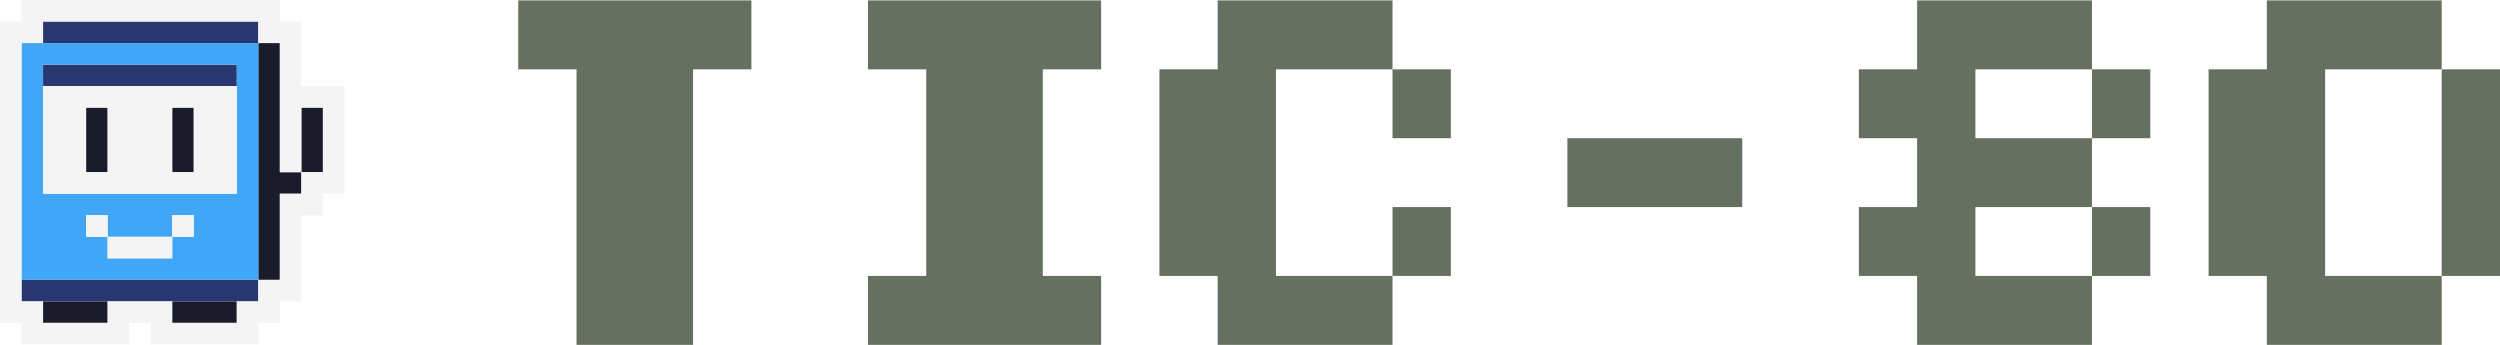
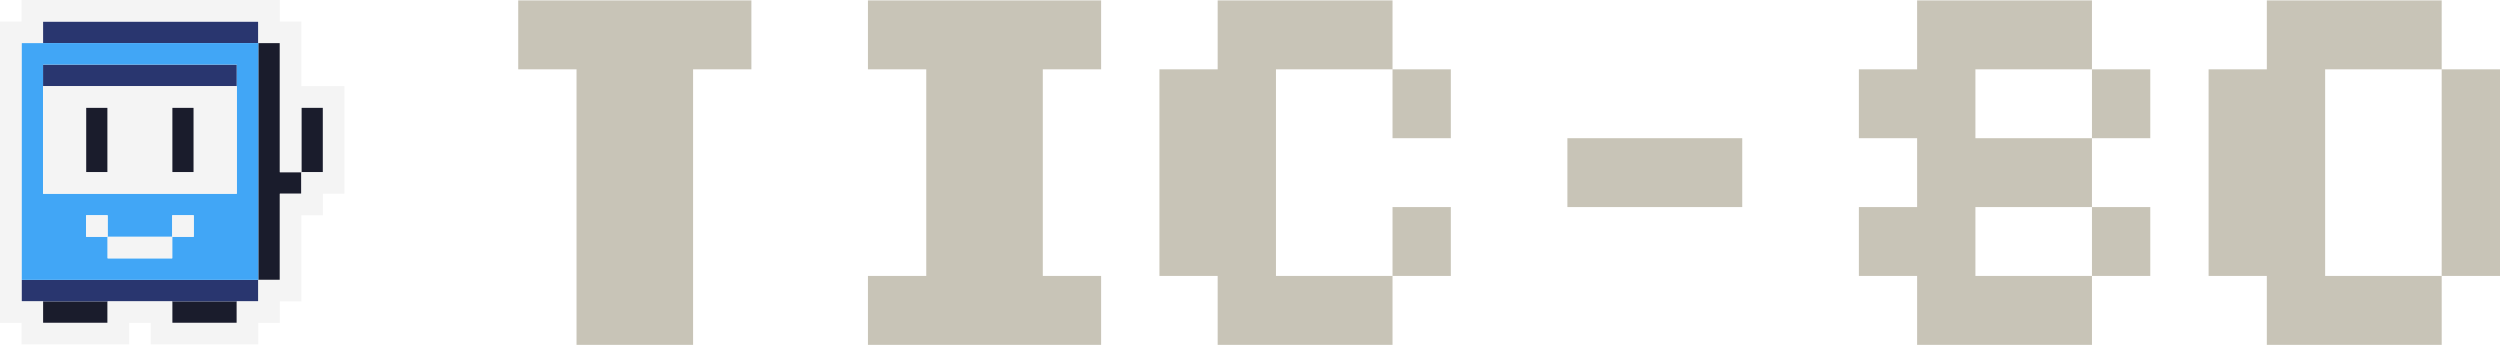
<svg xmlns="http://www.w3.org/2000/svg" version="1.0" width="464.544" height="64.083" viewBox="0 0 4645.442 640.83" preserveAspectRatio="xMidYMid meet" id="svg26">
  <defs id="defs30" />
  <g id="layer101" fill="#1a1c2c" fill-rule="evenodd">
    <path d="m 80,560 h 10 c 5,0 12,0 15,0 2,0 25,0 50,0 h 45 v 0 5 c 0,2 0,11 0,20 v 15 H 140 80 v -20 -20" id="path2" />
    <path d="m 320,560 h 10 c 5,0 12,0 15,0 2,0 25,0 50,0 h 45 v 0 5 c 0,2 0,11 0,20 v 15 h -60 -60 v -20 -20" id="path4" />
    <path d="m 480,510 v -25 c 0,-14 0,-28 0,-30 0,-3 0,-86 0,-185 V 90 80 h 10 15 15 v 120 120 h 20 20 v -60 -60 h 20 20 v 60 60 h -20 -20 v 20 20 h -20 -20 v 80 80 h -10 c -6,0 -13,0 -15,0 h -5 -10" id="path6" />
    <path d="m 160,260 v -60 h 20 20 v 60 60 h -20 -20 v -60" id="path8" />
    <path d="m 320,260 v -60 h 20 20 v 60 60 h -20 -20 v -60" id="path10" />
  </g>
  <g id="layer102" fill="#29366f" fill-rule="evenodd">
    <path d="m 40,520 h 55 c 30,0 57,0 60,0 2,0 74,0 160,0 h 155 10 v 10 15 15 h -15 c -9,0 -18,0 -20,0 h -5 v 0 h -45 c -25,0 -48,0 -50,0 -3,0 -10,0 -15,0 h -10 v 0 h -45 c -25,0 -48,0 -50,0 -3,0 -10,0 -15,0 h -10 v 0 h -45 c -25,0 -48,0 -50,0 -3,0 -10,0 -15,0 H 80 v 0 h -5 c -3,0 -12,0 -20,0 H 40 v -20 -20" id="path13" />
    <path d="m 440,160 h -45 c -25,0 -48,0 -50,0 -3,0 -64,0 -135,0 H 80 v 0 -20 -20 h 180 180 v 15 c 0,8 0,17 0,20 v 5" id="path15" />
    <path d="m 80,80 v -5 c 0,-3 0,-12 0,-20 V 40 H 280 480 V 55 70 80 H 470 275 80" id="path17" />
  </g>
  <g id="layer103" fill="#41a6f6" fill-rule="evenodd">
    <path d="m 40,520 v -40 c 0,-22 0,-121 0,-220 V 80 h 20 20 v 0 h 195 195 10 v 10 180 c 0,99 0,182 0,185 0,2 0,16 0,30 v 25 10 H 470 315 c -86,0 -158,0 -160,0 -3,0 -30,0 -60,0 H 40 m 160,-60 v -20 h -20 -20 v -20 -20 h 20 20 v 20 20 h 60 60 v -20 -20 h 20 20 v 20 20 h -20 -20 v 20 20 H 260 200 V 460 M 80,160 v -20 -20 h 180 180 v 15 c 0,8 0,17 0,20 v 5 0 5 c 0,2 0,47 0,100 v 95 H 260 80 V 260 160" id="path20" />
  </g>
  <g id="layer104" fill="#f4f4f4" fill-rule="evenodd">
    <path d="M 40,620 V 600 H 20 0 V 320 40 H 20 40 V 20 0 h 240 240 v 20 20 h 20 20 v 60 60 h 40 40 v 100 100 h -20 -20 v 20 20 h -20 -20 v 80 80 h -20 -20 v 20 20 h -20 -20 v 20 20 H 380 280 v -20 -20 h -20 -20 v 20 20 H 140 40 v -20 m 40,-60 h -5 c -3,0 -12,0 -20,0 H 40 v -20 -20 0 -40 c 0,-22 0,-121 0,-220 V 80 h 20 20 v 0 -5 c 0,-3 0,-12 0,-20 V 40 h 200 200 v 15 15 10 h 10 15 15 v 120 120 h 20 20 v -60 -60 h 20 20 v 60 60 h -20 -20 v 20 20 h -20 -20 v 80 80 h -10 c -6,0 -13,0 -15,0 h -5 -10 v 10 15 15 h -15 c -9,0 -18,0 -20,0 h -5 v 0 5 c 0,2 0,11 0,20 v 15 h -60 -60 v -20 -20 0 h -45 c -25,0 -48,0 -50,0 -3,0 -10,0 -15,0 h -10 v 0 5 c 0,2 0,11 0,20 v 15 H 140 80 V 580 560 M 200,460 v -20 h -20 -20 v -20 -20 h 20 20 v 20 20 h 60 60 v -20 -20 h 20 20 v 20 20 h -20 -20 v 20 20 H 260 200 V 460 M 80,160 h 130 c 71,0 132,0 135,0 2,0 25,0 50,0 h 45 v 0 5 c 0,2 0,47 0,100 v 95 H 260 80 V 260 160 m 80,100 v -60 h 20 20 v 60 60 h -20 -20 v -60 m 160,0 v -60 h 20 20 v 60 60 h -20 -20 v -60" id="path23" />
  </g>
  <g id="g941" transform="matrix(11.68886,0,0,11.68886,376.9271,-401.8934)">
    <g id="g6" style="fill:#657060;fill-opacity:1" transform="matrix(0.8049019,0,0,0.8324677,74.61659,6.190925)">
-       <path d="M -18.899,99.722 V 47.1 H -30.416 V 33.939 H 15.636 V 47.1 H 4.119 v 52.623 z m 57.554,0 V 86.563 H 50.171 V 47.1 H 38.655 V 33.939 H 84.707 V 47.1 H 73.19 V 86.563 h 11.517 v 13.16 z m 69.071,0 V 86.563 H 96.225 V 47.1 H 107.726 V 33.939 H 142.261 V 47.1 H 119.242 V 86.563 H 142.261 V 99.722 Z M 142.261,60.26 V 47.1 h 11.517 v 13.16 z m 0,26.303 V 73.401 h 11.517 V 86.563 Z M 176.796,73.401 V 60.26 h 34.535 v 13.142 z m 69.071,26.321 V 86.563 h -11.501 V 73.401 h 11.501 V 60.26 h -11.501 V 47.1 h 11.501 V 33.939 h 34.535 v 13.161 h -23.019 v 13.16 h 23.019 V 73.401 H 257.384 V 86.563 h 23.019 v 13.16 z m 34.535,-39.463 V 47.1 h 11.517 v 13.16 z m 0,26.303 V 73.401 h 11.517 V 86.563 Z m 34.535,13.16 V 86.563 H 303.437 V 47.1 h 11.501 V 33.939 h 34.535 V 47.1 H 326.455 V 86.563 h 23.019 V 99.722 Z M 349.473,86.563 V 47.1 h 11.517 V 86.563 Z" id="path4-7" style="fill:#657060;fill-opacity:1;stroke-width:1.295" />
+       <path d="M -18.899,99.722 V 47.1 H -30.416 V 33.939 H 15.636 V 47.1 H 4.119 v 52.623 z m 57.554,0 V 86.563 H 50.171 V 47.1 H 38.655 V 33.939 H 84.707 V 47.1 H 73.19 V 86.563 h 11.517 v 13.16 z m 69.071,0 V 86.563 H 96.225 V 47.1 H 107.726 V 33.939 H 142.261 V 47.1 H 119.242 V 86.563 H 142.261 V 99.722 Z M 142.261,60.26 V 47.1 h 11.517 v 13.16 z m 0,26.303 V 73.401 h 11.517 V 86.563 Z M 176.796,73.401 V 60.26 h 34.535 v 13.142 z m 69.071,26.321 V 86.563 h -11.501 V 73.401 h 11.501 V 60.26 h -11.501 V 47.1 h 11.501 V 33.939 h 34.535 v 13.161 h -23.019 v 13.16 h 23.019 V 73.401 H 257.384 V 86.563 h 23.019 v 13.16 z m 34.535,-39.463 V 47.1 h 11.517 v 13.16 z m 0,26.303 V 73.401 h 11.517 V 86.563 Z m 34.535,13.16 V 86.563 H 303.437 V 47.1 h 11.501 V 33.939 h 34.535 V 47.1 H 326.455 V 86.563 h 23.019 V 99.722 Z M 349.473,86.563 V 47.1 h 11.517 V 86.563 Z" id="path4-7" style="fill:#c8c4b7;fill-opacity:1;stroke-width:1.295" />
    </g>
  </g>
</svg>
